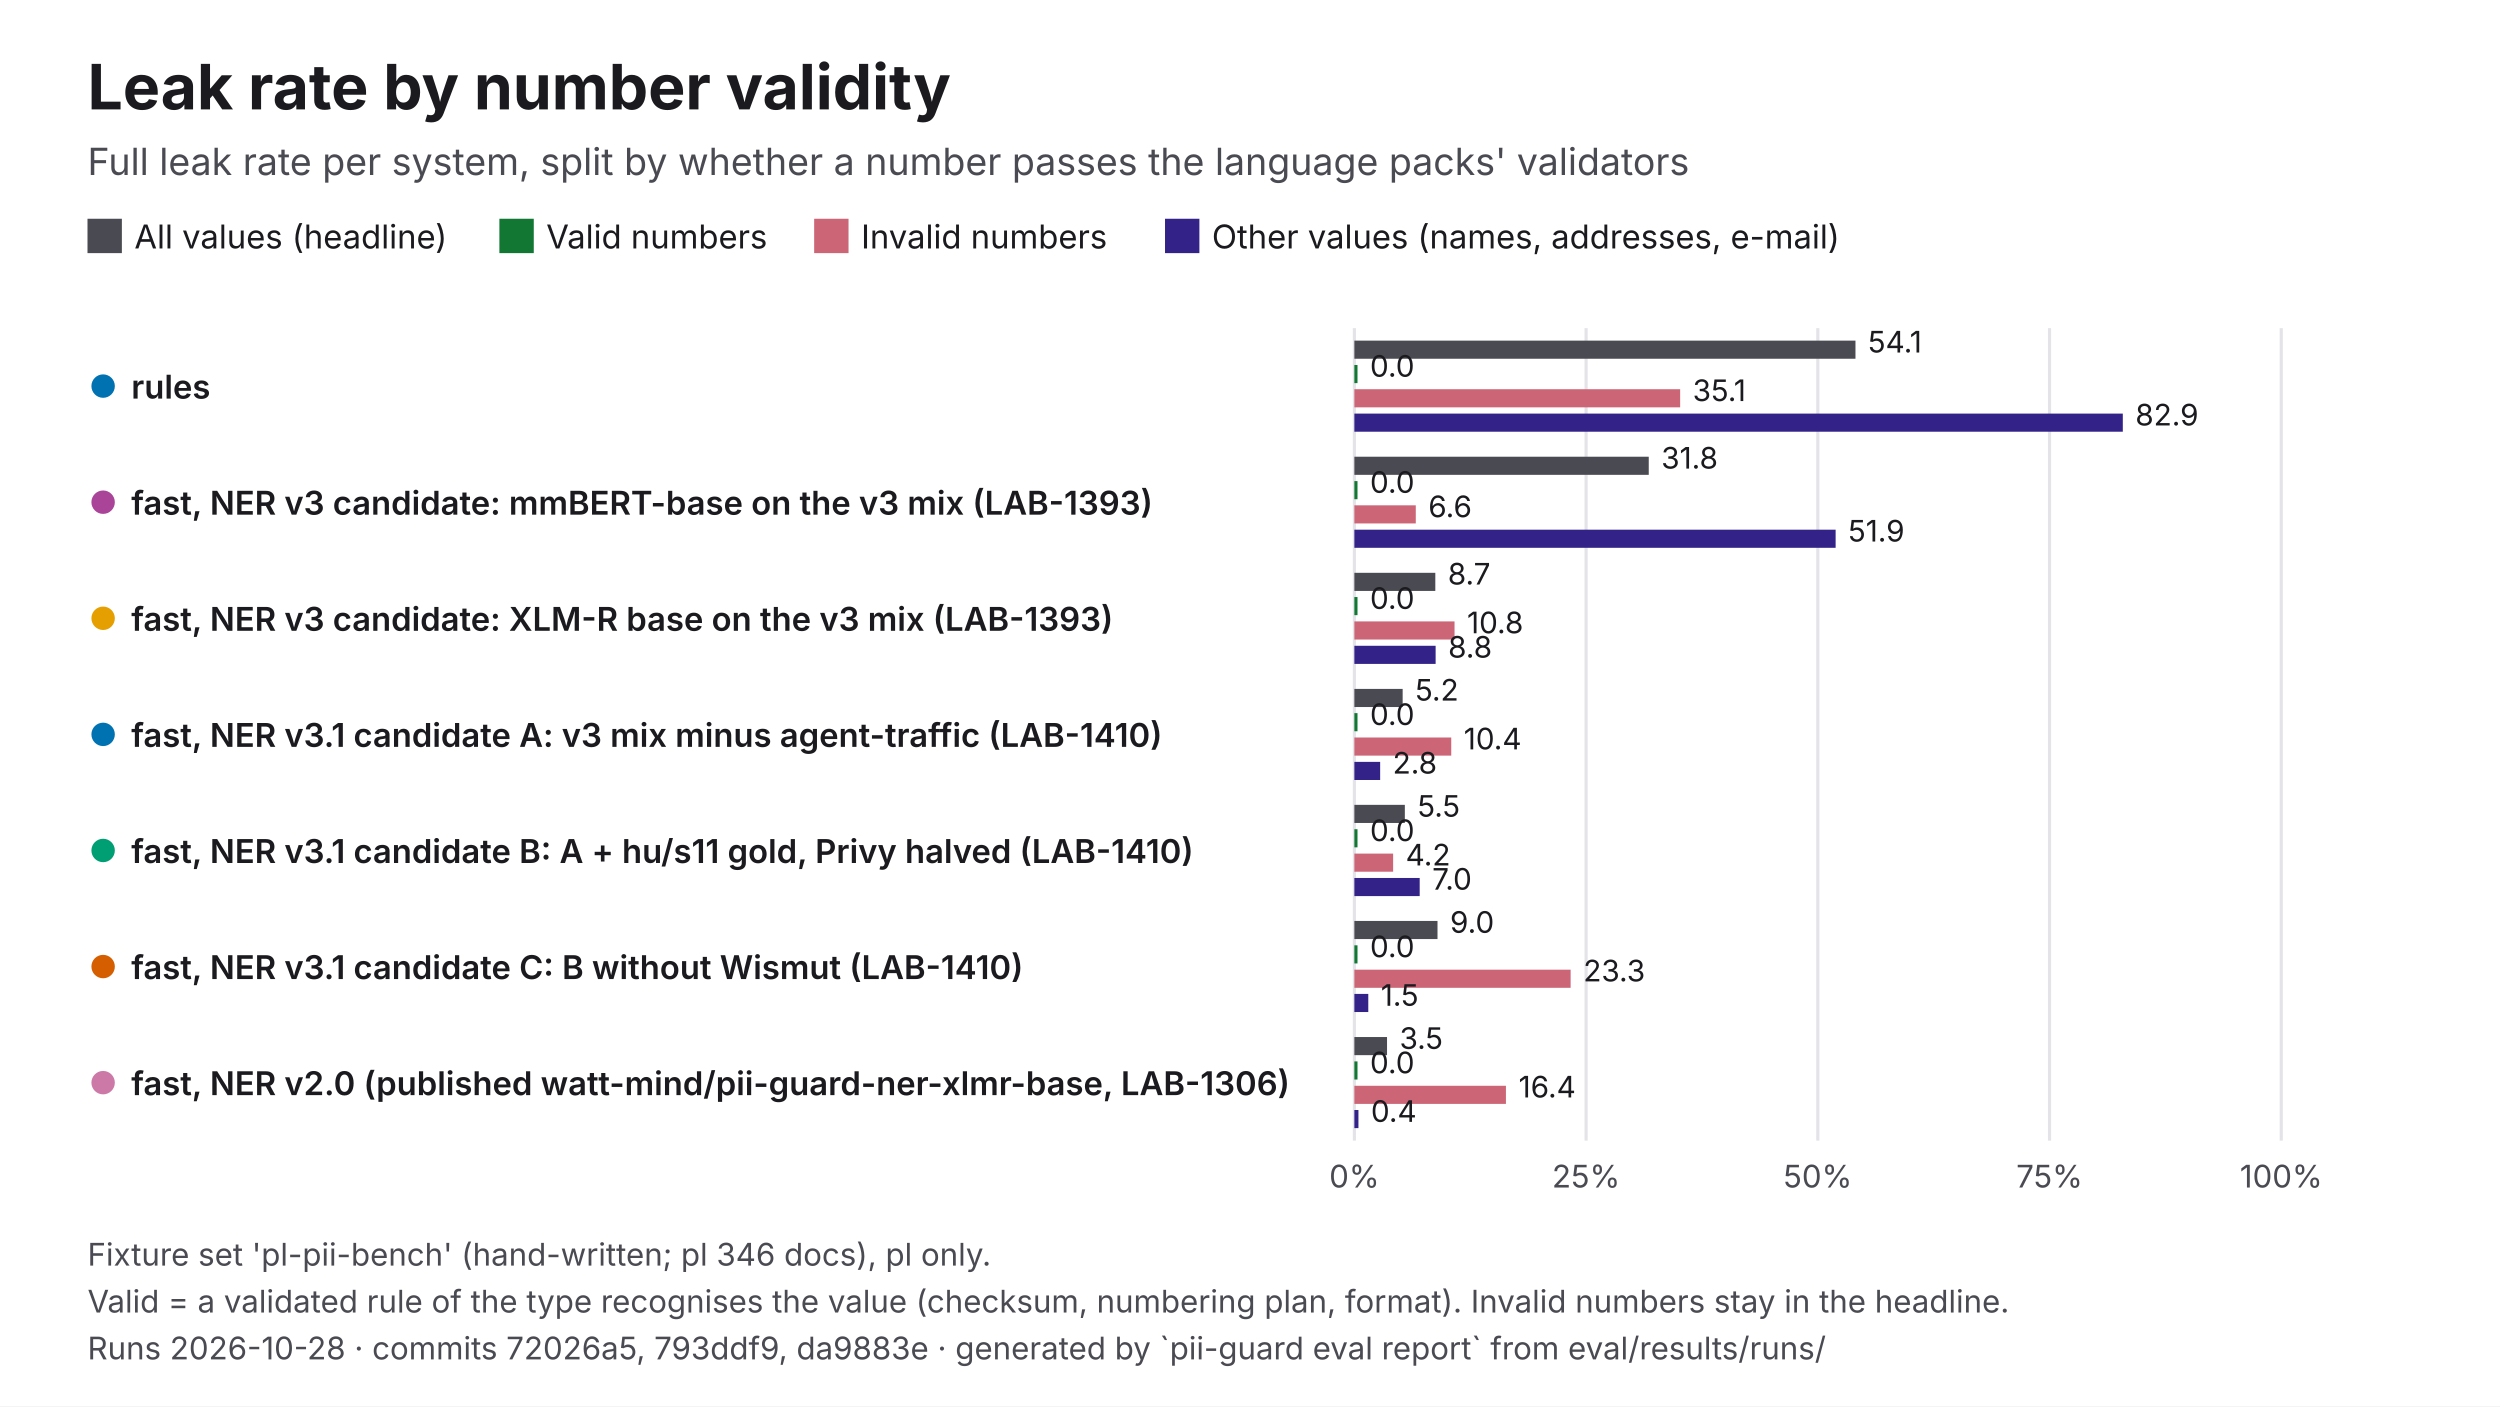
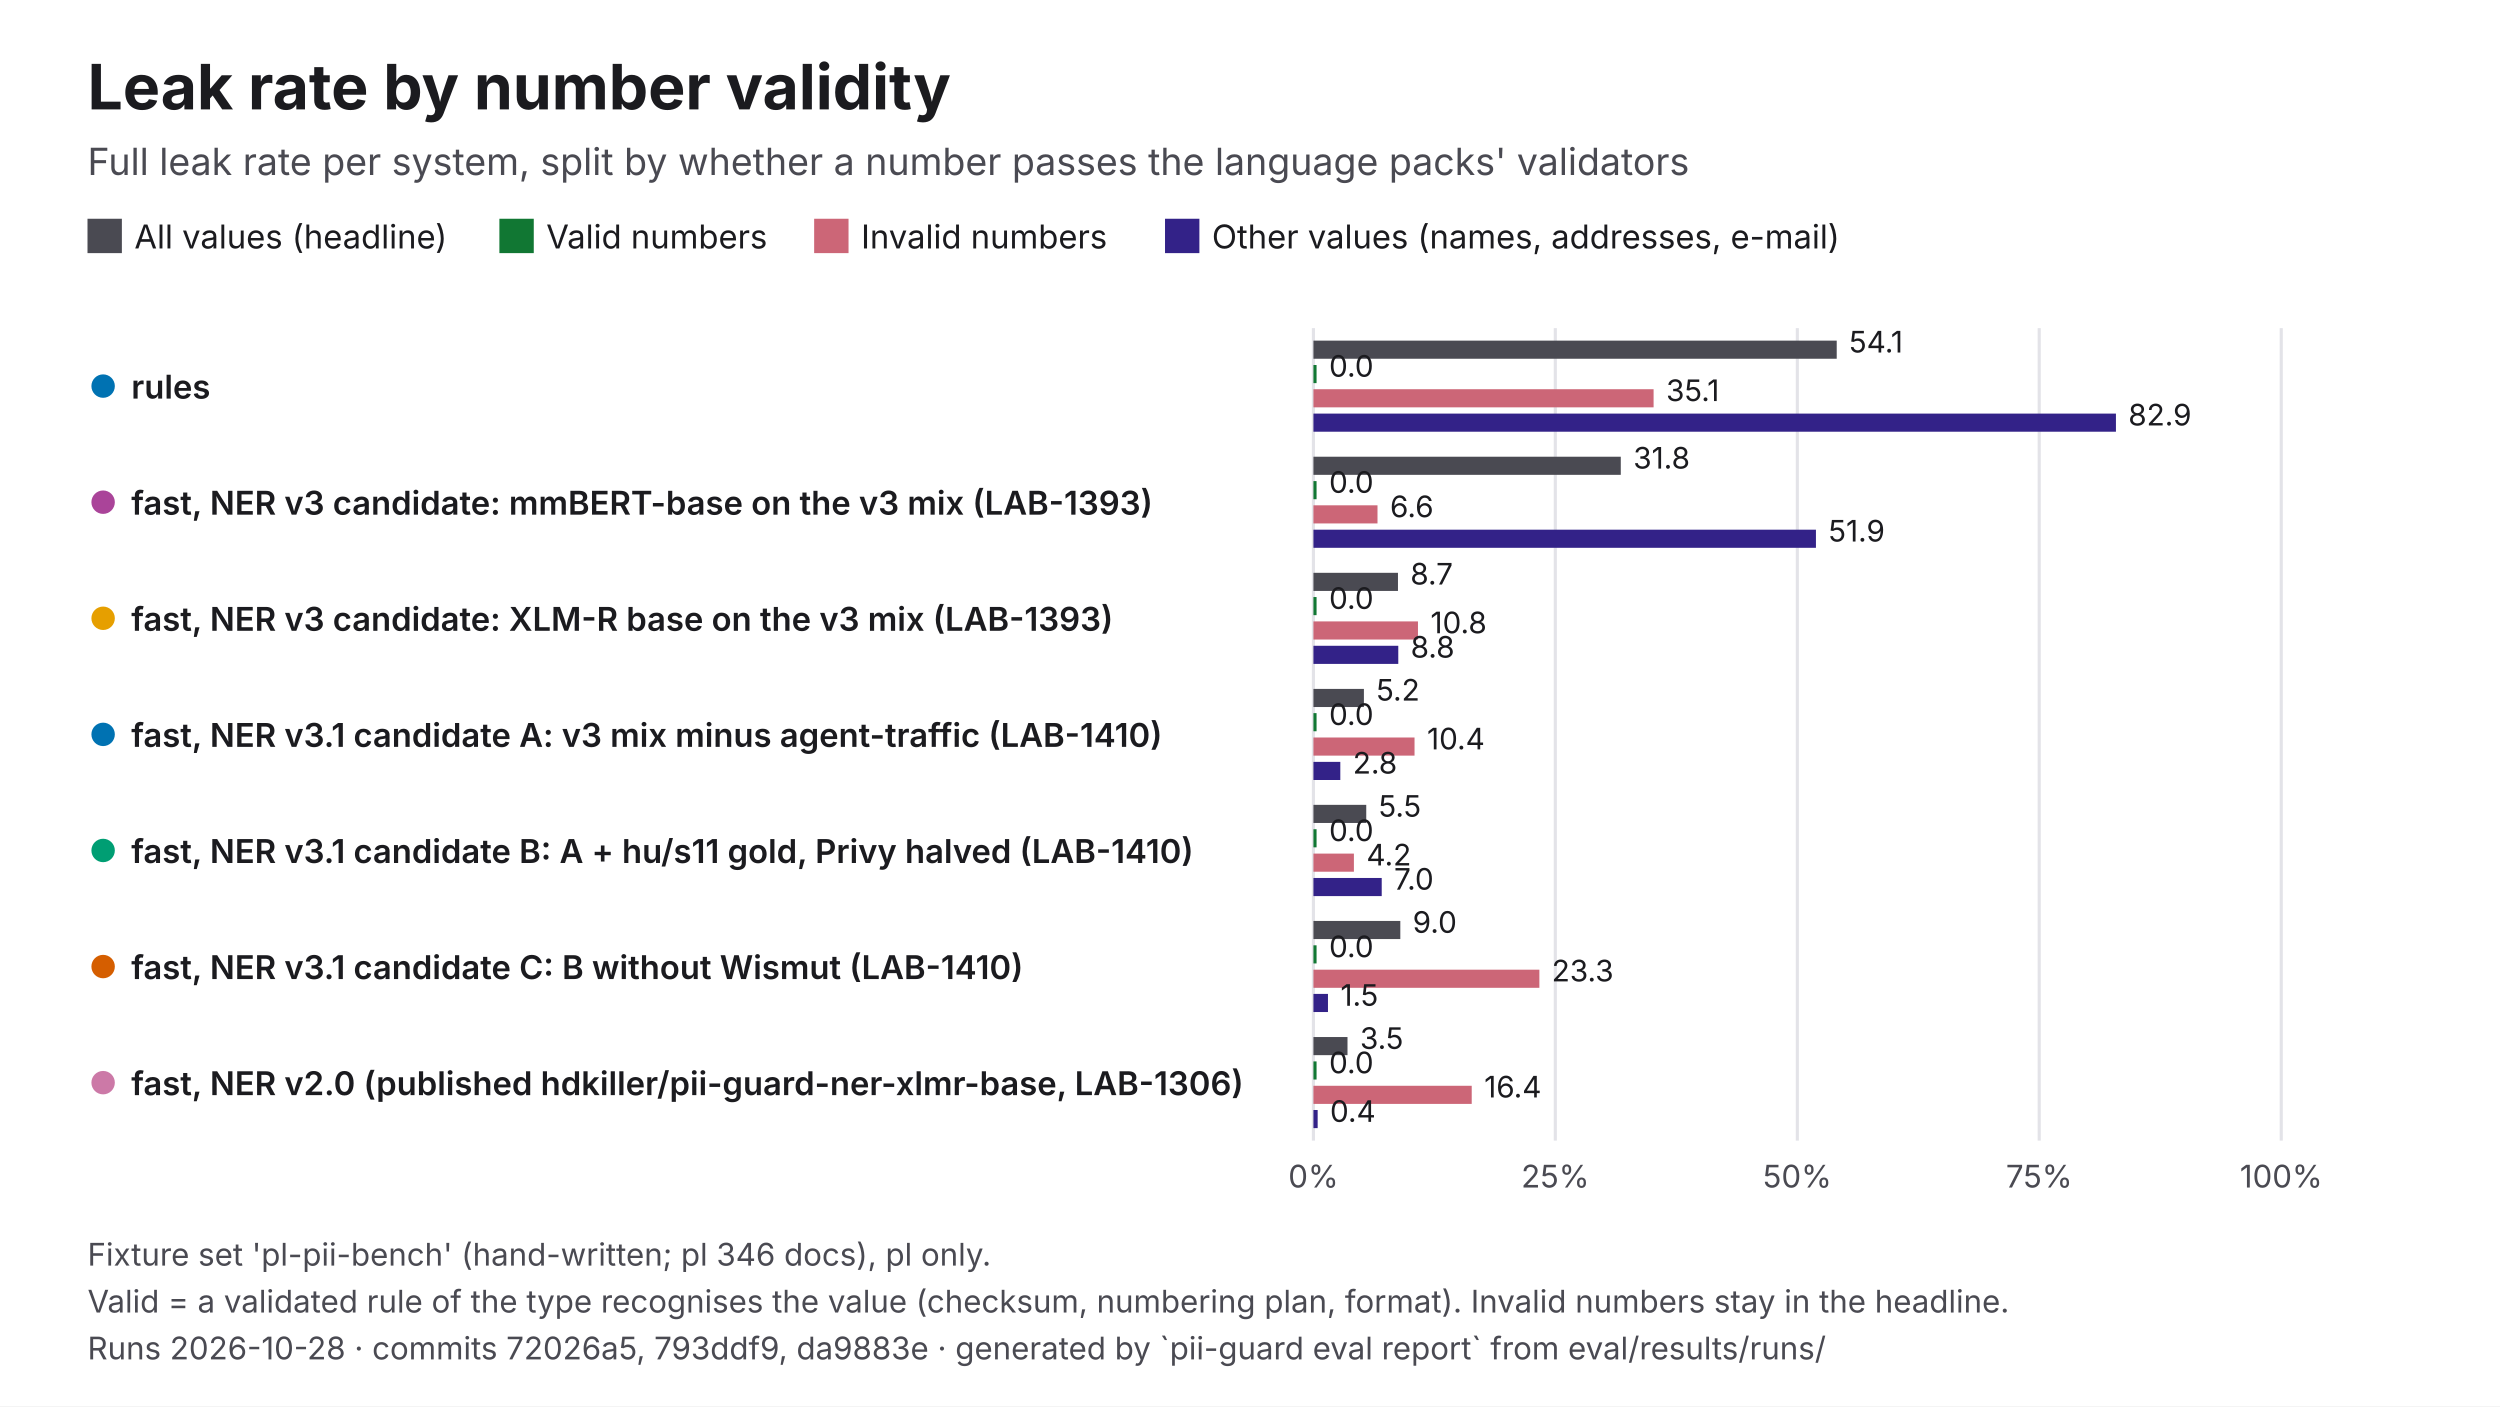
<svg xmlns="http://www.w3.org/2000/svg" viewBox="0 0 1600 900" width="1600" height="900" role="img" aria-labelledby="t d" font-family="Inter, 'Helvetica Neue', Helvetica, Arial, sans-serif">
  <rect width="1600" height="900" fill="#FFFFFF" />
  <text x="56" y="70" font-size="40" fill="#1B1B1F" font-weight="700">Leak rate by number validity</text>
  <text x="56" y="112" font-size="24" fill="#4A4A52">Full leak rate per system, split by whether a number passes the language packs' validators</text>
  <rect x="56" y="140" width="22" height="22" fill="#4A4A52" />
  <text x="86" y="159" font-size="21" fill="#1B1B1F">All values (headline)</text>
  <rect x="319.61" y="140" width="22" height="22" fill="#117733" />
  <text x="349.6" y="159" font-size="21" fill="#1B1B1F">Valid numbers</text>
  <rect x="521.06" y="140" width="22" height="22" fill="#CC6677" />
  <text x="551.1" y="159" font-size="21" fill="#1B1B1F">Invalid numbers</text>
  <rect x="745.61" y="140" width="22" height="22" fill="#332288" />
  <text x="775.6" y="159" font-size="21" fill="#1B1B1F">Other values (names, addresses, e-mail)</text>
-   <line x1="866.8" y1="210" x2="866.8" y2="730" stroke="#E3E3E8" stroke-width="2" />
-   <text x="866.8" y="760" font-size="20" fill="#4A4A52" text-anchor="middle">0%</text>
-   <line x1="1015.1" y1="210" x2="1015.1" y2="730" stroke="#E3E3E8" stroke-width="2" />
-   <text x="1015.1" y="760" font-size="20" fill="#4A4A52" text-anchor="middle">25%</text>
-   <line x1="1163.4" y1="210" x2="1163.4" y2="730" stroke="#E3E3E8" stroke-width="2" />
-   <text x="1163.4" y="760" font-size="20" fill="#4A4A52" text-anchor="middle">50%</text>
-   <line x1="1311.7" y1="210" x2="1311.7" y2="730" stroke="#E3E3E8" stroke-width="2" />
-   <text x="1311.7" y="760" font-size="20" fill="#4A4A52" text-anchor="middle">75%</text>
+   <line x1="840.6" y1="210" x2="840.6" y2="730" stroke="#E3E3E8" stroke-width="2" />
+   <text x="840.6" y="760" font-size="20" fill="#4A4A52" text-anchor="middle">0%</text>
+   <line x1="995.4" y1="210" x2="995.4" y2="730" stroke="#E3E3E8" stroke-width="2" />
+   <text x="995.4" y="760" font-size="20" fill="#4A4A52" text-anchor="middle">25%</text>
+   <line x1="1150.3" y1="210" x2="1150.3" y2="730" stroke="#E3E3E8" stroke-width="2" />
+   <text x="1150.3" y="760" font-size="20" fill="#4A4A52" text-anchor="middle">50%</text>
+   <line x1="1305.1" y1="210" x2="1305.1" y2="730" stroke="#E3E3E8" stroke-width="2" />
+   <text x="1305.1" y="760" font-size="20" fill="#4A4A52" text-anchor="middle">75%</text>
  <line x1="1460" y1="210" x2="1460" y2="730" stroke="#E3E3E8" stroke-width="2" />
  <text x="1460" y="760" font-size="20" fill="#4A4A52" text-anchor="middle">100%</text>
  <circle cx="66" cy="247.1" r="9" fill="#0072B2" stroke="#FFFFFF" stroke-width="3" />
  <text x="84" y="255.1" font-size="21" fill="#1B1B1F" font-weight="600">rules</text>
-   <rect x="866.8" y="218" width="320.7" height="11.6" fill="#4A4A52" />
-   <text x="1195.5" y="225.6" font-size="19" fill="#1B1B1F">54.1</text>
-   <rect x="866.8" y="233.6" width="2" height="11.6" fill="#117733" />
-   <text x="876.8" y="241.1" font-size="19" fill="#1B1B1F">0.0</text>
-   <rect x="866.8" y="249.1" width="208.5" height="11.6" fill="#CC6677" />
-   <text x="1083.3" y="256.7" font-size="19" fill="#1B1B1F">35.1</text>
-   <rect x="866.8" y="264.7" width="491.8" height="11.6" fill="#332288" />
-   <text x="1366.6" y="272.3" font-size="19" fill="#1B1B1F">82.9</text>
+   <rect x="840.6" y="218" width="334.9" height="11.6" fill="#4A4A52" />
+   <text x="1183.4" y="225.6" font-size="19" fill="#1B1B1F">54.1</text>
+   <rect x="840.6" y="233.6" width="2" height="11.6" fill="#117733" />
+   <text x="850.6" y="241.1" font-size="19" fill="#1B1B1F">0.0</text>
+   <rect x="840.6" y="249.1" width="217.7" height="11.6" fill="#CC6677" />
+   <text x="1066.3" y="256.7" font-size="19" fill="#1B1B1F">35.1</text>
+   <rect x="840.6" y="264.7" width="513.6" height="11.6" fill="#332288" />
+   <text x="1362.1" y="272.3" font-size="19" fill="#1B1B1F">82.9</text>
  <circle cx="66" cy="321.4" r="9" fill="#AA4499" stroke="#FFFFFF" stroke-width="3" />
  <text x="84" y="329.4" font-size="21" fill="#1B1B1F" font-weight="600">fast, NER v3 candidate: mmBERT-base on the v3 mix (LAB-1393)</text>
-   <rect x="866.8" y="292.3" width="188.4" height="11.6" fill="#4A4A52" />
-   <text x="1063.2" y="299.9" font-size="19" fill="#1B1B1F">31.8</text>
-   <rect x="866.8" y="307.9" width="2" height="11.6" fill="#117733" />
-   <text x="876.8" y="315.4" font-size="19" fill="#1B1B1F">0.0</text>
-   <rect x="866.8" y="323.4" width="39.3" height="11.6" fill="#CC6677" />
-   <text x="914.1" y="331" font-size="19" fill="#1B1B1F">6.6</text>
-   <rect x="866.8" y="339" width="308" height="11.6" fill="#332288" />
-   <text x="1182.8" y="346.6" font-size="19" fill="#1B1B1F">51.9</text>
+   <rect x="840.6" y="292.3" width="196.7" height="11.6" fill="#4A4A52" />
+   <text x="1045.3" y="299.9" font-size="19" fill="#1B1B1F">31.8</text>
+   <rect x="840.6" y="307.9" width="2" height="11.6" fill="#117733" />
+   <text x="850.6" y="315.4" font-size="19" fill="#1B1B1F">0.0</text>
+   <rect x="840.6" y="323.4" width="41" height="11.6" fill="#CC6677" />
+   <text x="889.6" y="331" font-size="19" fill="#1B1B1F">6.6</text>
+   <rect x="840.6" y="339" width="321.6" height="11.6" fill="#332288" />
+   <text x="1170.2" y="346.6" font-size="19" fill="#1B1B1F">51.9</text>
  <circle cx="66" cy="395.7" r="9" fill="#E69F00" stroke="#FFFFFF" stroke-width="3" />
  <text x="84" y="403.7" font-size="21" fill="#1B1B1F" font-weight="600">fast, NER v3 candidate: XLM-R base on the v3 mix (LAB-1393)</text>
-   <rect x="866.8" y="366.6" width="51.8" height="11.6" fill="#4A4A52" />
-   <text x="926.6" y="374.1" font-size="19" fill="#1B1B1F">8.7</text>
-   <rect x="866.8" y="382.1" width="2" height="11.6" fill="#117733" />
-   <text x="876.8" y="389.7" font-size="19" fill="#1B1B1F">0.0</text>
-   <rect x="866.8" y="397.7" width="64.1" height="11.6" fill="#CC6677" />
-   <text x="938.9" y="405.3" font-size="19" fill="#1B1B1F">10.8</text>
-   <rect x="866.8" y="413.3" width="52" height="11.6" fill="#332288" />
-   <text x="926.8" y="420.9" font-size="19" fill="#1B1B1F">8.8</text>
+   <rect x="840.6" y="366.6" width="54.1" height="11.6" fill="#4A4A52" />
+   <text x="902.6" y="374.1" font-size="19" fill="#1B1B1F">8.7</text>
+   <rect x="840.6" y="382.1" width="2" height="11.6" fill="#117733" />
+   <text x="850.6" y="389.7" font-size="19" fill="#1B1B1F">0.0</text>
+   <rect x="840.6" y="397.7" width="66.9" height="11.6" fill="#CC6677" />
+   <text x="915.5" y="405.3" font-size="19" fill="#1B1B1F">10.8</text>
+   <rect x="840.6" y="413.3" width="54.3" height="11.6" fill="#332288" />
+   <text x="902.8" y="420.9" font-size="19" fill="#1B1B1F">8.8</text>
  <circle cx="66" cy="470" r="9" fill="#0072B2" stroke="#FFFFFF" stroke-width="3" />
  <text x="84" y="478" font-size="21" fill="#1B1B1F" font-weight="600">fast, NER v3.1 candidate A: v3 mix minus agent-traffic (LAB-1410)</text>
-   <rect x="866.8" y="440.9" width="30.9" height="11.6" fill="#4A4A52" />
-   <text x="905.7" y="448.4" font-size="19" fill="#1B1B1F">5.2</text>
-   <rect x="866.8" y="456.4" width="2" height="11.6" fill="#117733" />
-   <text x="876.8" y="464" font-size="19" fill="#1B1B1F">0.0</text>
-   <rect x="866.8" y="472" width="62" height="11.6" fill="#CC6677" />
-   <text x="936.8" y="479.6" font-size="19" fill="#1B1B1F">10.4</text>
-   <rect x="866.8" y="487.6" width="16.5" height="11.6" fill="#332288" />
-   <text x="891.3" y="495.1" font-size="19" fill="#1B1B1F">2.8</text>
+   <rect x="840.6" y="440.9" width="32.3" height="11.6" fill="#4A4A52" />
+   <text x="880.8" y="448.4" font-size="19" fill="#1B1B1F">5.2</text>
+   <rect x="840.6" y="456.4" width="2" height="11.6" fill="#117733" />
+   <text x="850.6" y="464" font-size="19" fill="#1B1B1F">0.0</text>
+   <rect x="840.6" y="472" width="64.7" height="11.6" fill="#CC6677" />
+   <text x="913.3" y="479.6" font-size="19" fill="#1B1B1F">10.4</text>
+   <rect x="840.6" y="487.6" width="17.2" height="11.6" fill="#332288" />
+   <text x="865.8" y="495.1" font-size="19" fill="#1B1B1F">2.8</text>
  <circle cx="66" cy="544.3" r="9" fill="#009E73" stroke="#FFFFFF" stroke-width="3" />
  <text x="84" y="552.3" font-size="21" fill="#1B1B1F" font-weight="600">fast, NER v3.1 candidate B: A + hu/s11 gold, Privy halved (LAB-1410)</text>
-   <rect x="866.8" y="515.1" width="32.3" height="11.6" fill="#4A4A52" />
-   <text x="907.2" y="522.7" font-size="19" fill="#1B1B1F">5.5</text>
-   <rect x="866.8" y="530.7" width="2" height="11.6" fill="#117733" />
-   <text x="876.8" y="538.3" font-size="19" fill="#1B1B1F">0.0</text>
-   <rect x="866.8" y="546.3" width="24.8" height="11.6" fill="#CC6677" />
-   <text x="899.6" y="553.9" font-size="19" fill="#1B1B1F">4.2</text>
-   <rect x="866.8" y="561.9" width="41.8" height="11.6" fill="#332288" />
-   <text x="916.6" y="569.4" font-size="19" fill="#1B1B1F">7.0</text>
+   <rect x="840.6" y="515.1" width="33.8" height="11.6" fill="#4A4A52" />
+   <text x="882.3" y="522.7" font-size="19" fill="#1B1B1F">5.5</text>
+   <rect x="840.6" y="530.7" width="2" height="11.6" fill="#117733" />
+   <text x="850.6" y="538.3" font-size="19" fill="#1B1B1F">0.0</text>
+   <rect x="840.6" y="546.3" width="25.9" height="11.6" fill="#CC6677" />
+   <text x="874.5" y="553.9" font-size="19" fill="#1B1B1F">4.2</text>
+   <rect x="840.6" y="561.9" width="43.7" height="11.6" fill="#332288" />
+   <text x="892.2" y="569.4" font-size="19" fill="#1B1B1F">7.0</text>
  <circle cx="66" cy="618.6" r="9" fill="#D55E00" stroke="#FFFFFF" stroke-width="3" />
  <text x="84" y="626.6" font-size="21" fill="#1B1B1F" font-weight="600">fast, NER v3.1 candidate C: B without Wismut (LAB-1410)</text>
-   <rect x="866.8" y="589.4" width="53.2" height="11.6" fill="#4A4A52" />
-   <text x="928" y="597" font-size="19" fill="#1B1B1F">9.0</text>
-   <rect x="866.8" y="605" width="2" height="11.6" fill="#117733" />
-   <text x="876.8" y="612.6" font-size="19" fill="#1B1B1F">0.0</text>
-   <rect x="866.8" y="620.6" width="138.4" height="11.6" fill="#CC6677" />
-   <text x="1013.3" y="628.1" font-size="19" fill="#1B1B1F">23.3</text>
-   <rect x="866.8" y="636.1" width="8.9" height="11.6" fill="#332288" />
-   <text x="883.7" y="643.7" font-size="19" fill="#1B1B1F">1.5</text>
+   <rect x="840.6" y="589.4" width="55.6" height="11.6" fill="#4A4A52" />
+   <text x="904.1" y="597" font-size="19" fill="#1B1B1F">9.0</text>
+   <rect x="840.6" y="605" width="2" height="11.6" fill="#117733" />
+   <text x="850.6" y="612.6" font-size="19" fill="#1B1B1F">0.0</text>
+   <rect x="840.6" y="620.6" width="144.6" height="11.6" fill="#CC6677" />
+   <text x="993.1" y="628.1" font-size="19" fill="#1B1B1F">23.3</text>
+   <rect x="840.6" y="636.1" width="9.3" height="11.6" fill="#332288" />
+   <text x="857.9" y="643.7" font-size="19" fill="#1B1B1F">1.5</text>
  <circle cx="66" cy="692.9" r="9" fill="#CC79A7" stroke="#FFFFFF" stroke-width="3" />
-   <text x="84" y="700.9" font-size="21" fill="#1B1B1F" font-weight="600">fast, NER v2.0 (published watt-mind/pii-guard-ner-xlmr-base, LAB-1306)</text>
-   <rect x="866.8" y="663.7" width="20.9" height="11.6" fill="#4A4A52" />
-   <text x="895.7" y="671.3" font-size="19" fill="#1B1B1F">3.5</text>
-   <rect x="866.8" y="679.3" width="2" height="11.6" fill="#117733" />
-   <text x="876.8" y="686.9" font-size="19" fill="#1B1B1F">0.0</text>
-   <rect x="866.8" y="694.9" width="97" height="11.6" fill="#CC6677" />
-   <text x="971.9" y="702.4" font-size="19" fill="#1B1B1F">16.4</text>
-   <rect x="866.8" y="710.4" width="2.6" height="11.6" fill="#332288" />
-   <text x="877.4" y="718" font-size="19" fill="#1B1B1F">0.4</text>
+   <text x="84" y="700.9" font-size="21" fill="#1B1B1F" font-weight="600">fast, NER v2.0 (published hdkiller/pii-guard-ner-xlmr-base, LAB-1306)</text>
+   <rect x="840.6" y="663.7" width="21.8" height="11.6" fill="#4A4A52" />
+   <text x="870.4" y="671.3" font-size="19" fill="#1B1B1F">3.5</text>
+   <rect x="840.6" y="679.3" width="2" height="11.6" fill="#117733" />
+   <text x="850.6" y="686.9" font-size="19" fill="#1B1B1F">0.0</text>
+   <rect x="840.6" y="694.9" width="101.3" height="11.6" fill="#CC6677" />
+   <text x="949.9" y="702.4" font-size="19" fill="#1B1B1F">16.4</text>
+   <rect x="840.6" y="710.4" width="2.7" height="11.6" fill="#332288" />
+   <text x="851.2" y="718" font-size="19" fill="#1B1B1F">0.4</text>
  <text x="56" y="810" font-size="20" fill="#4A4A52">Fixture set 'pl-pii-bench' (hand-written; pl 346 docs), pl only.</text>
  <text x="56" y="840" font-size="20" fill="#4A4A52">Valid = a validated rule of the type recognises the value (checksum, numbering plan, format). Invalid numbers stay in the headline.</text>
  <text x="56" y="870" font-size="20" fill="#4A4A52">Runs 2026-10-28 · commits 72026a5, 793ddf9, da9883e · generated by `pii-guard eval report` from eval/results/runs/</text>
</svg>
